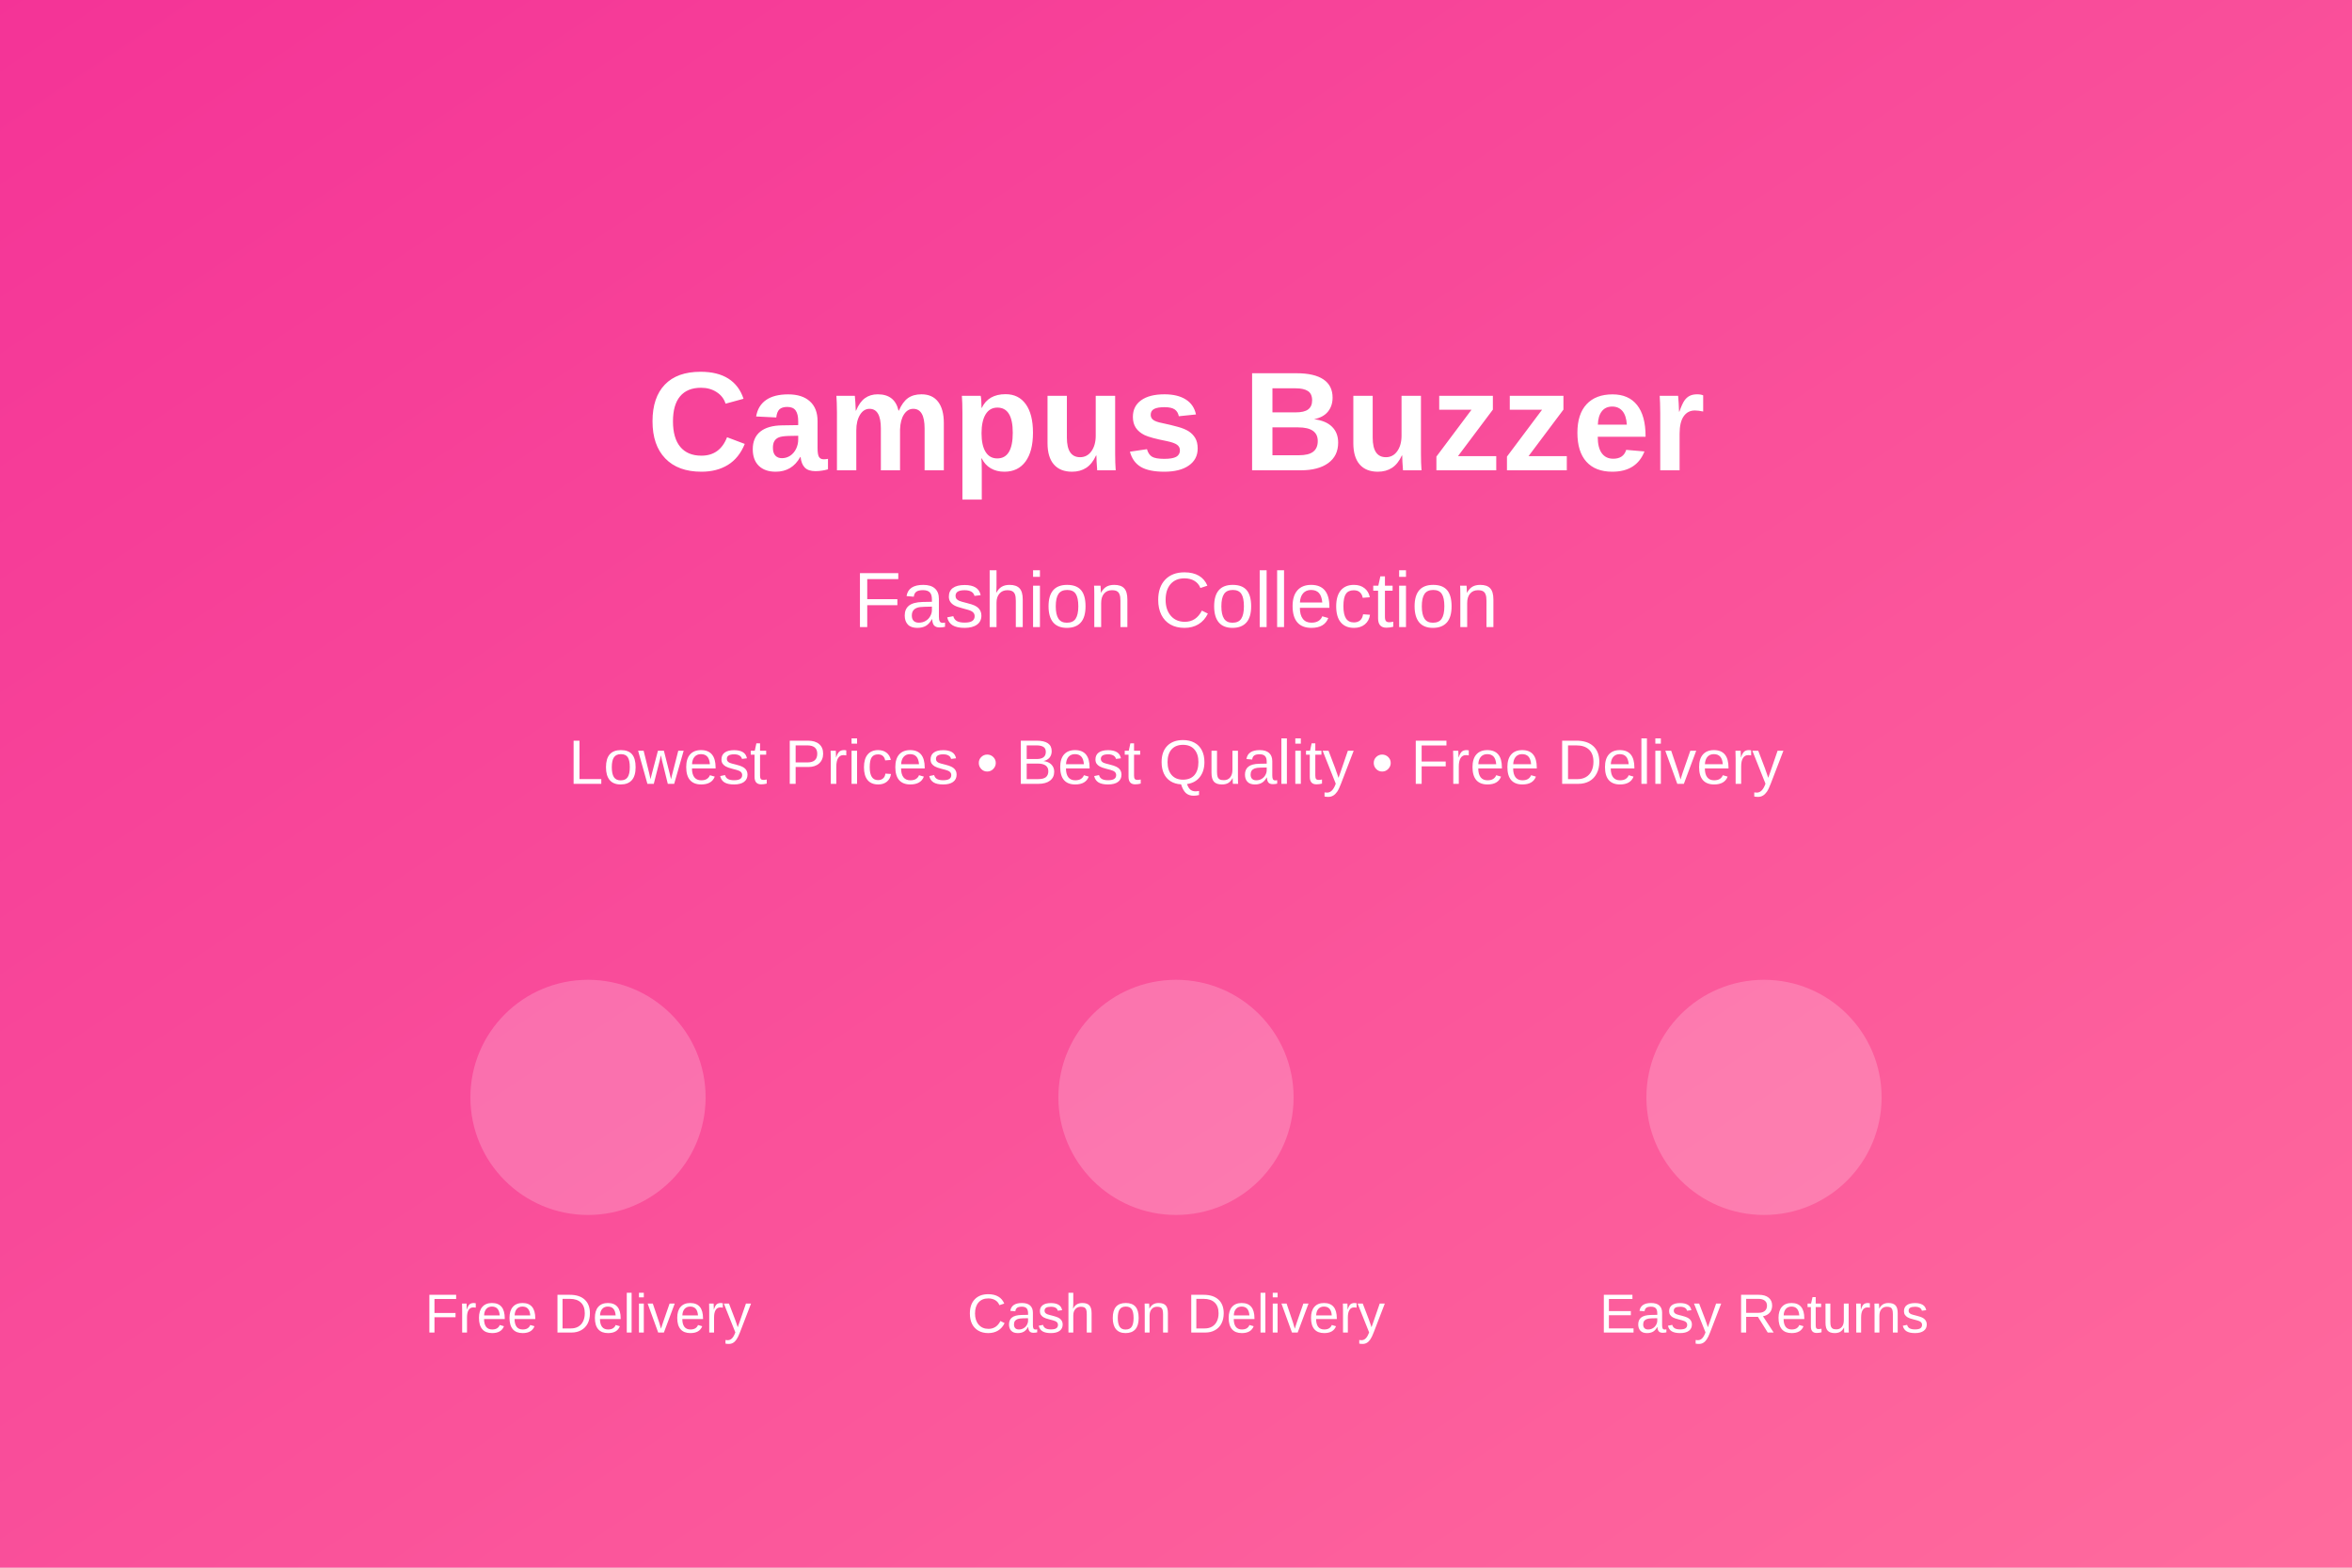
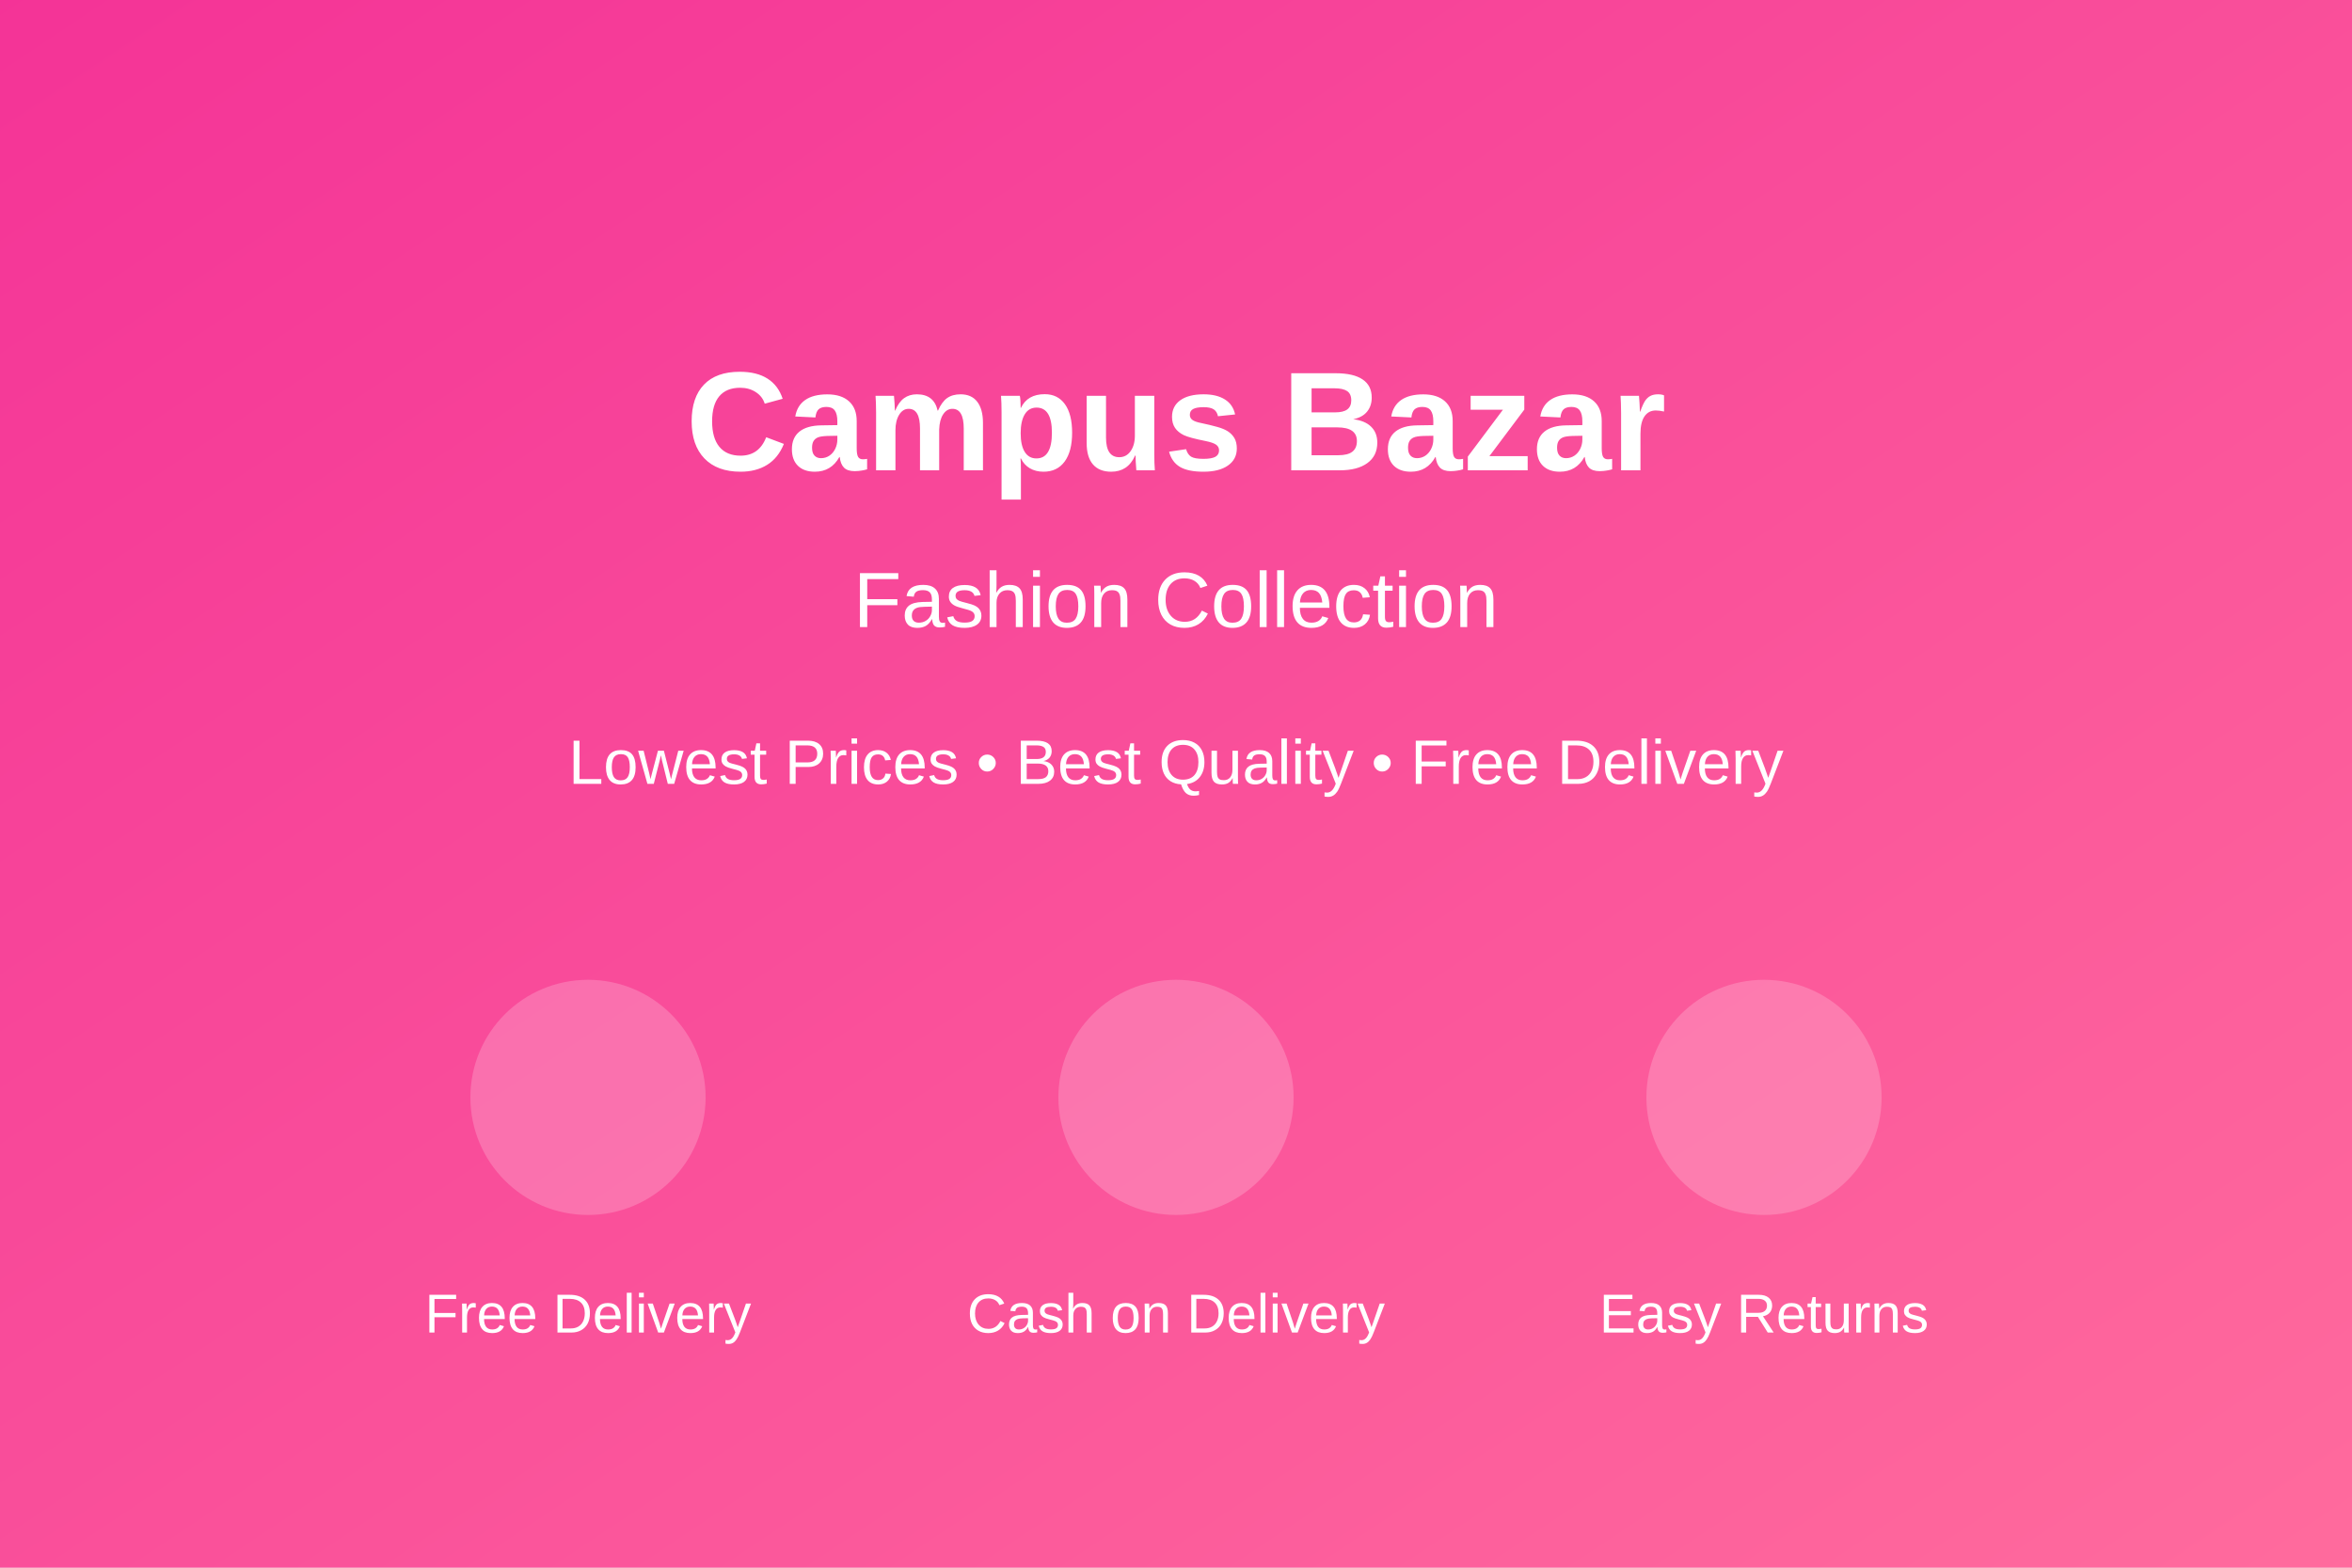
<svg xmlns="http://www.w3.org/2000/svg" width="600" height="400" viewBox="0 0 600 400" fill="none">
  <defs>
    <linearGradient id="grad1" x1="0%" y1="0%" x2="100%" y2="100%">
      <stop offset="0%" style="stop-color:#F43397;stop-opacity:1" />
      <stop offset="100%" style="stop-color:#FF6B9D;stop-opacity:1" />
    </linearGradient>
  </defs>
  <rect width="600" height="400" fill="url(#grad1)" />
-   <text x="300" y="120" font-family="Arial, sans-serif" font-size="36" font-weight="bold" fill="white" text-anchor="middle">Campus Buzzer</text>
+   <text x="300" y="120" font-family="Arial, sans-serif" font-size="36" font-weight="bold" fill="white" text-anchor="middle">Campus Bazar</text>
  <text x="300" y="160" font-family="Arial, sans-serif" font-size="20" fill="white" text-anchor="middle">Fashion Collection</text>
  <text x="300" y="200" font-family="Arial, sans-serif" font-size="16" fill="white" text-anchor="middle">Lowest Prices • Best Quality • Free Delivery</text>
  <circle cx="150" cy="280" r="30" fill="white" opacity="0.2" />
  <circle cx="300" cy="280" r="30" fill="white" opacity="0.2" />
  <circle cx="450" cy="280" r="30" fill="white" opacity="0.2" />
  <text x="150" y="340" font-family="Arial, sans-serif" font-size="14" fill="white" text-anchor="middle">Free Delivery</text>
  <text x="300" y="340" font-family="Arial, sans-serif" font-size="14" fill="white" text-anchor="middle">Cash on Delivery</text>
  <text x="450" y="340" font-family="Arial, sans-serif" font-size="14" fill="white" text-anchor="middle">Easy Returns</text>
</svg>
